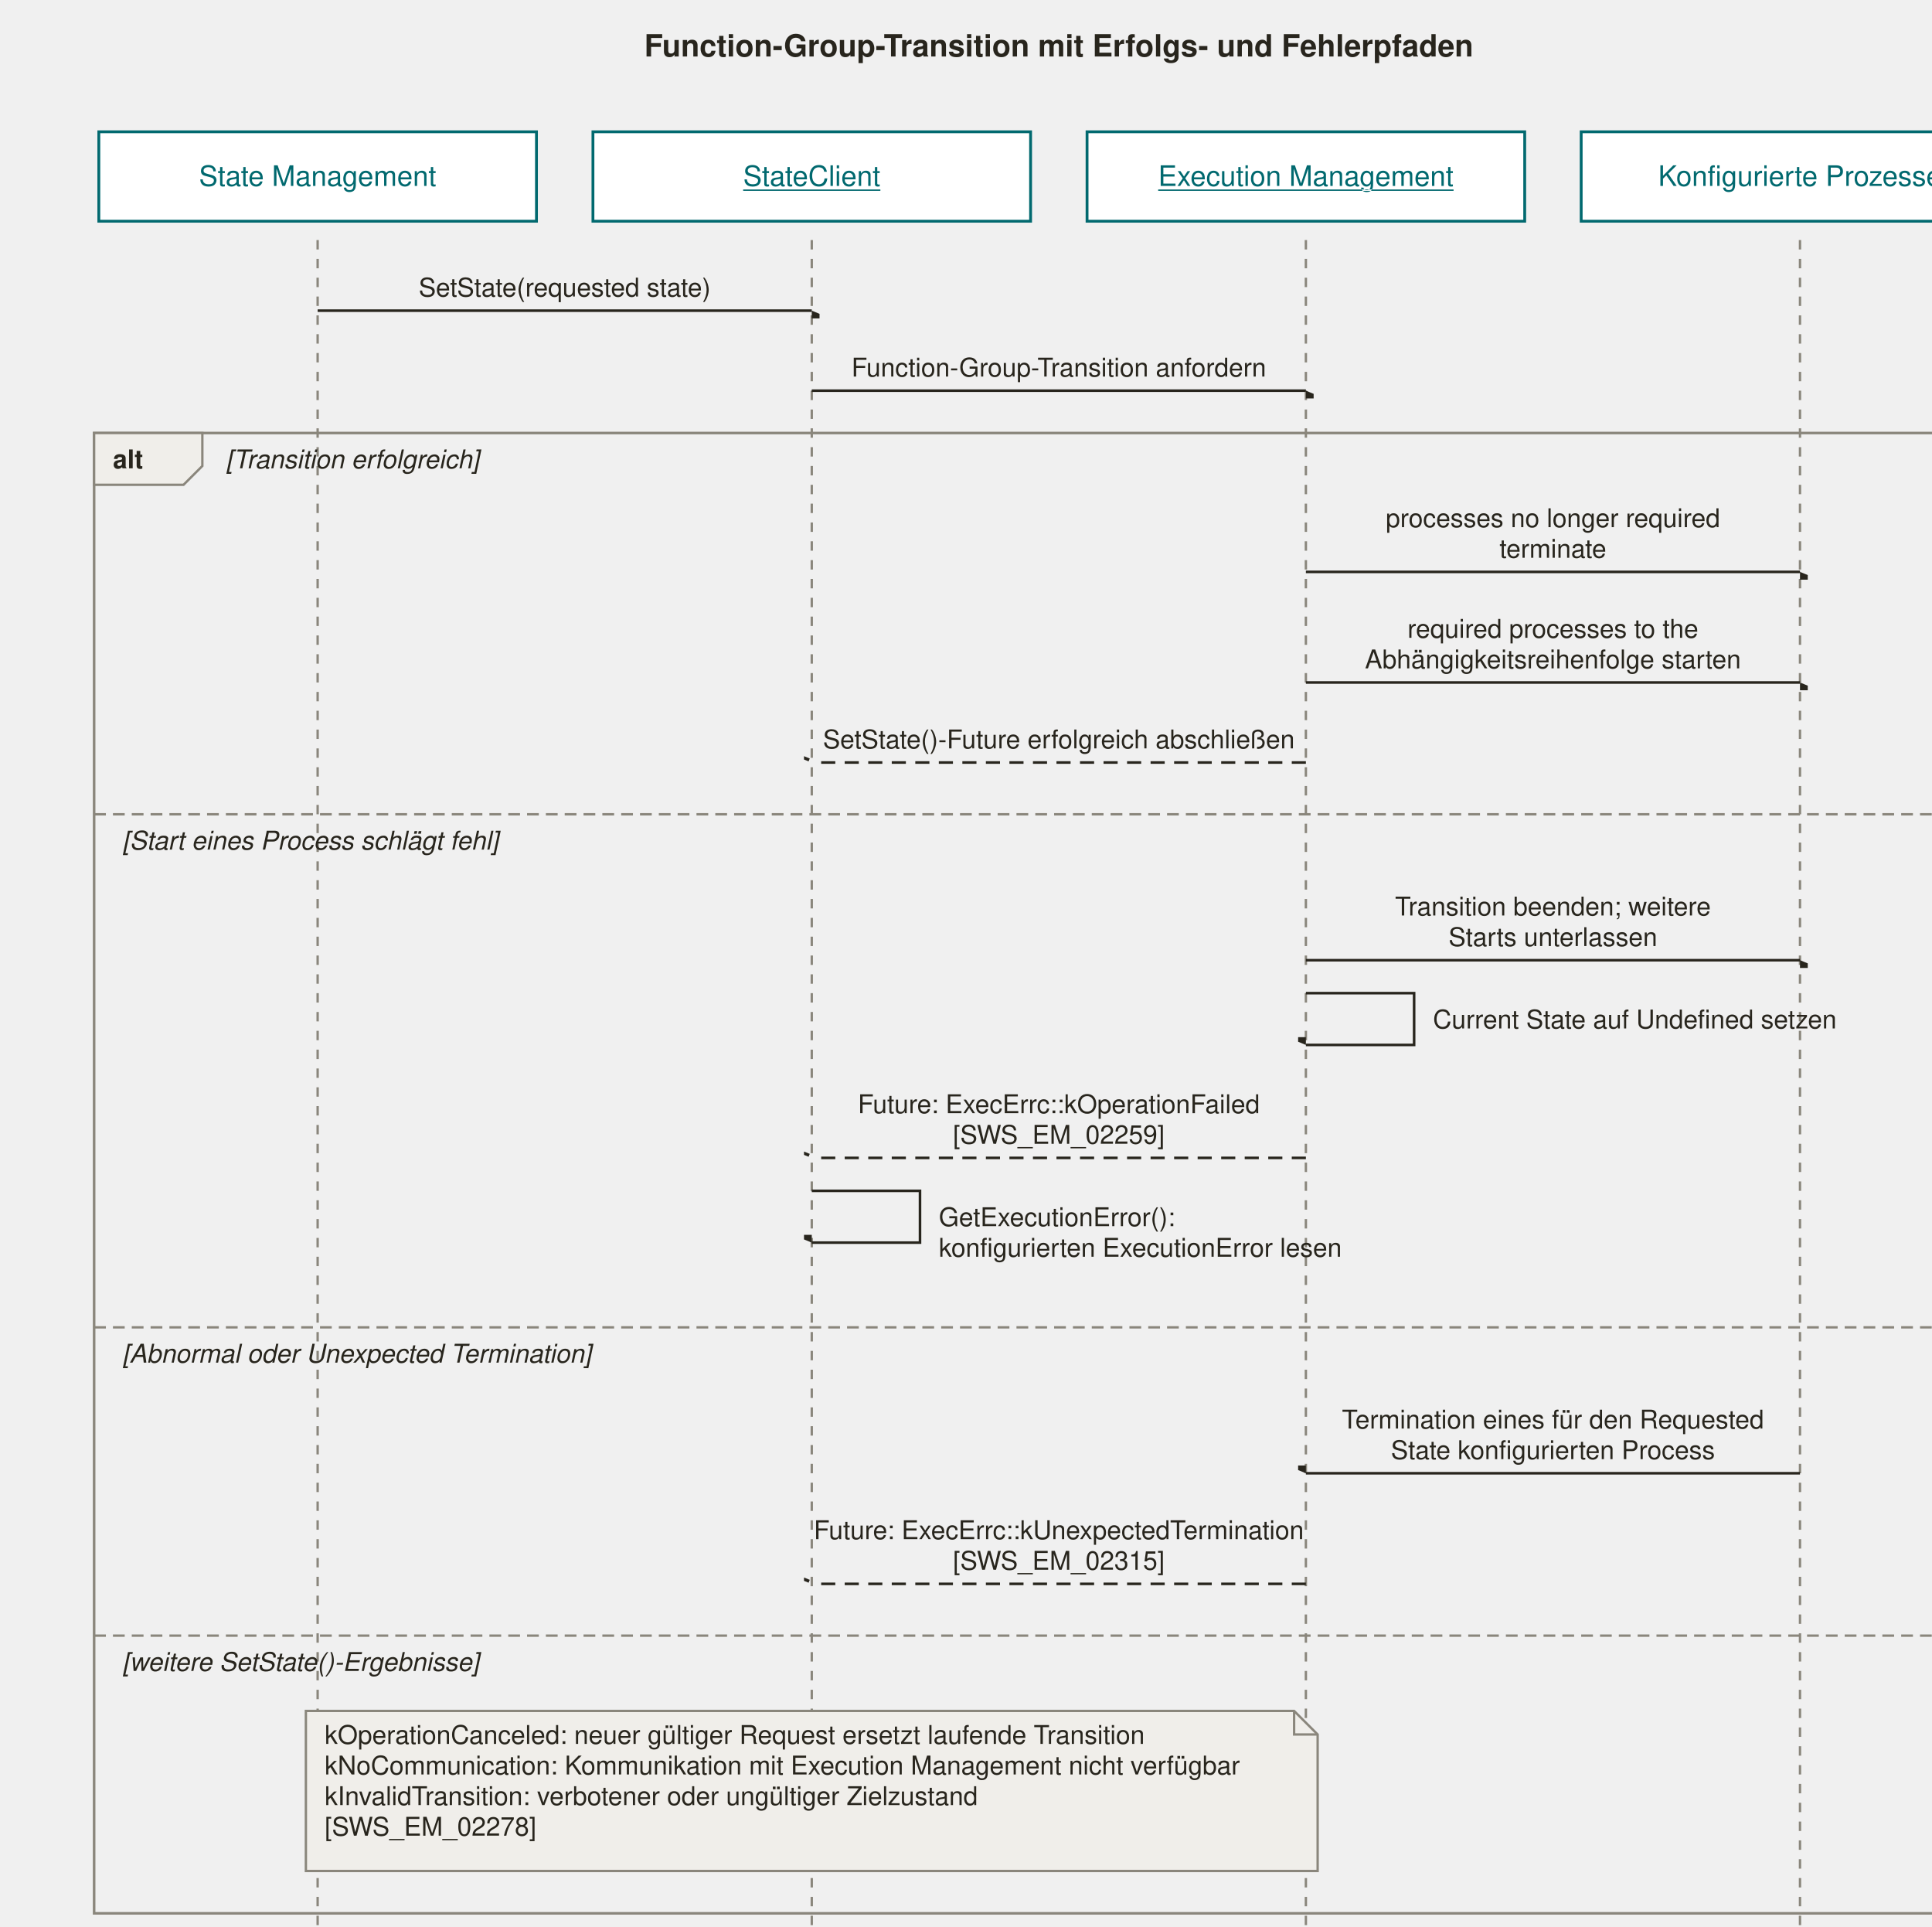
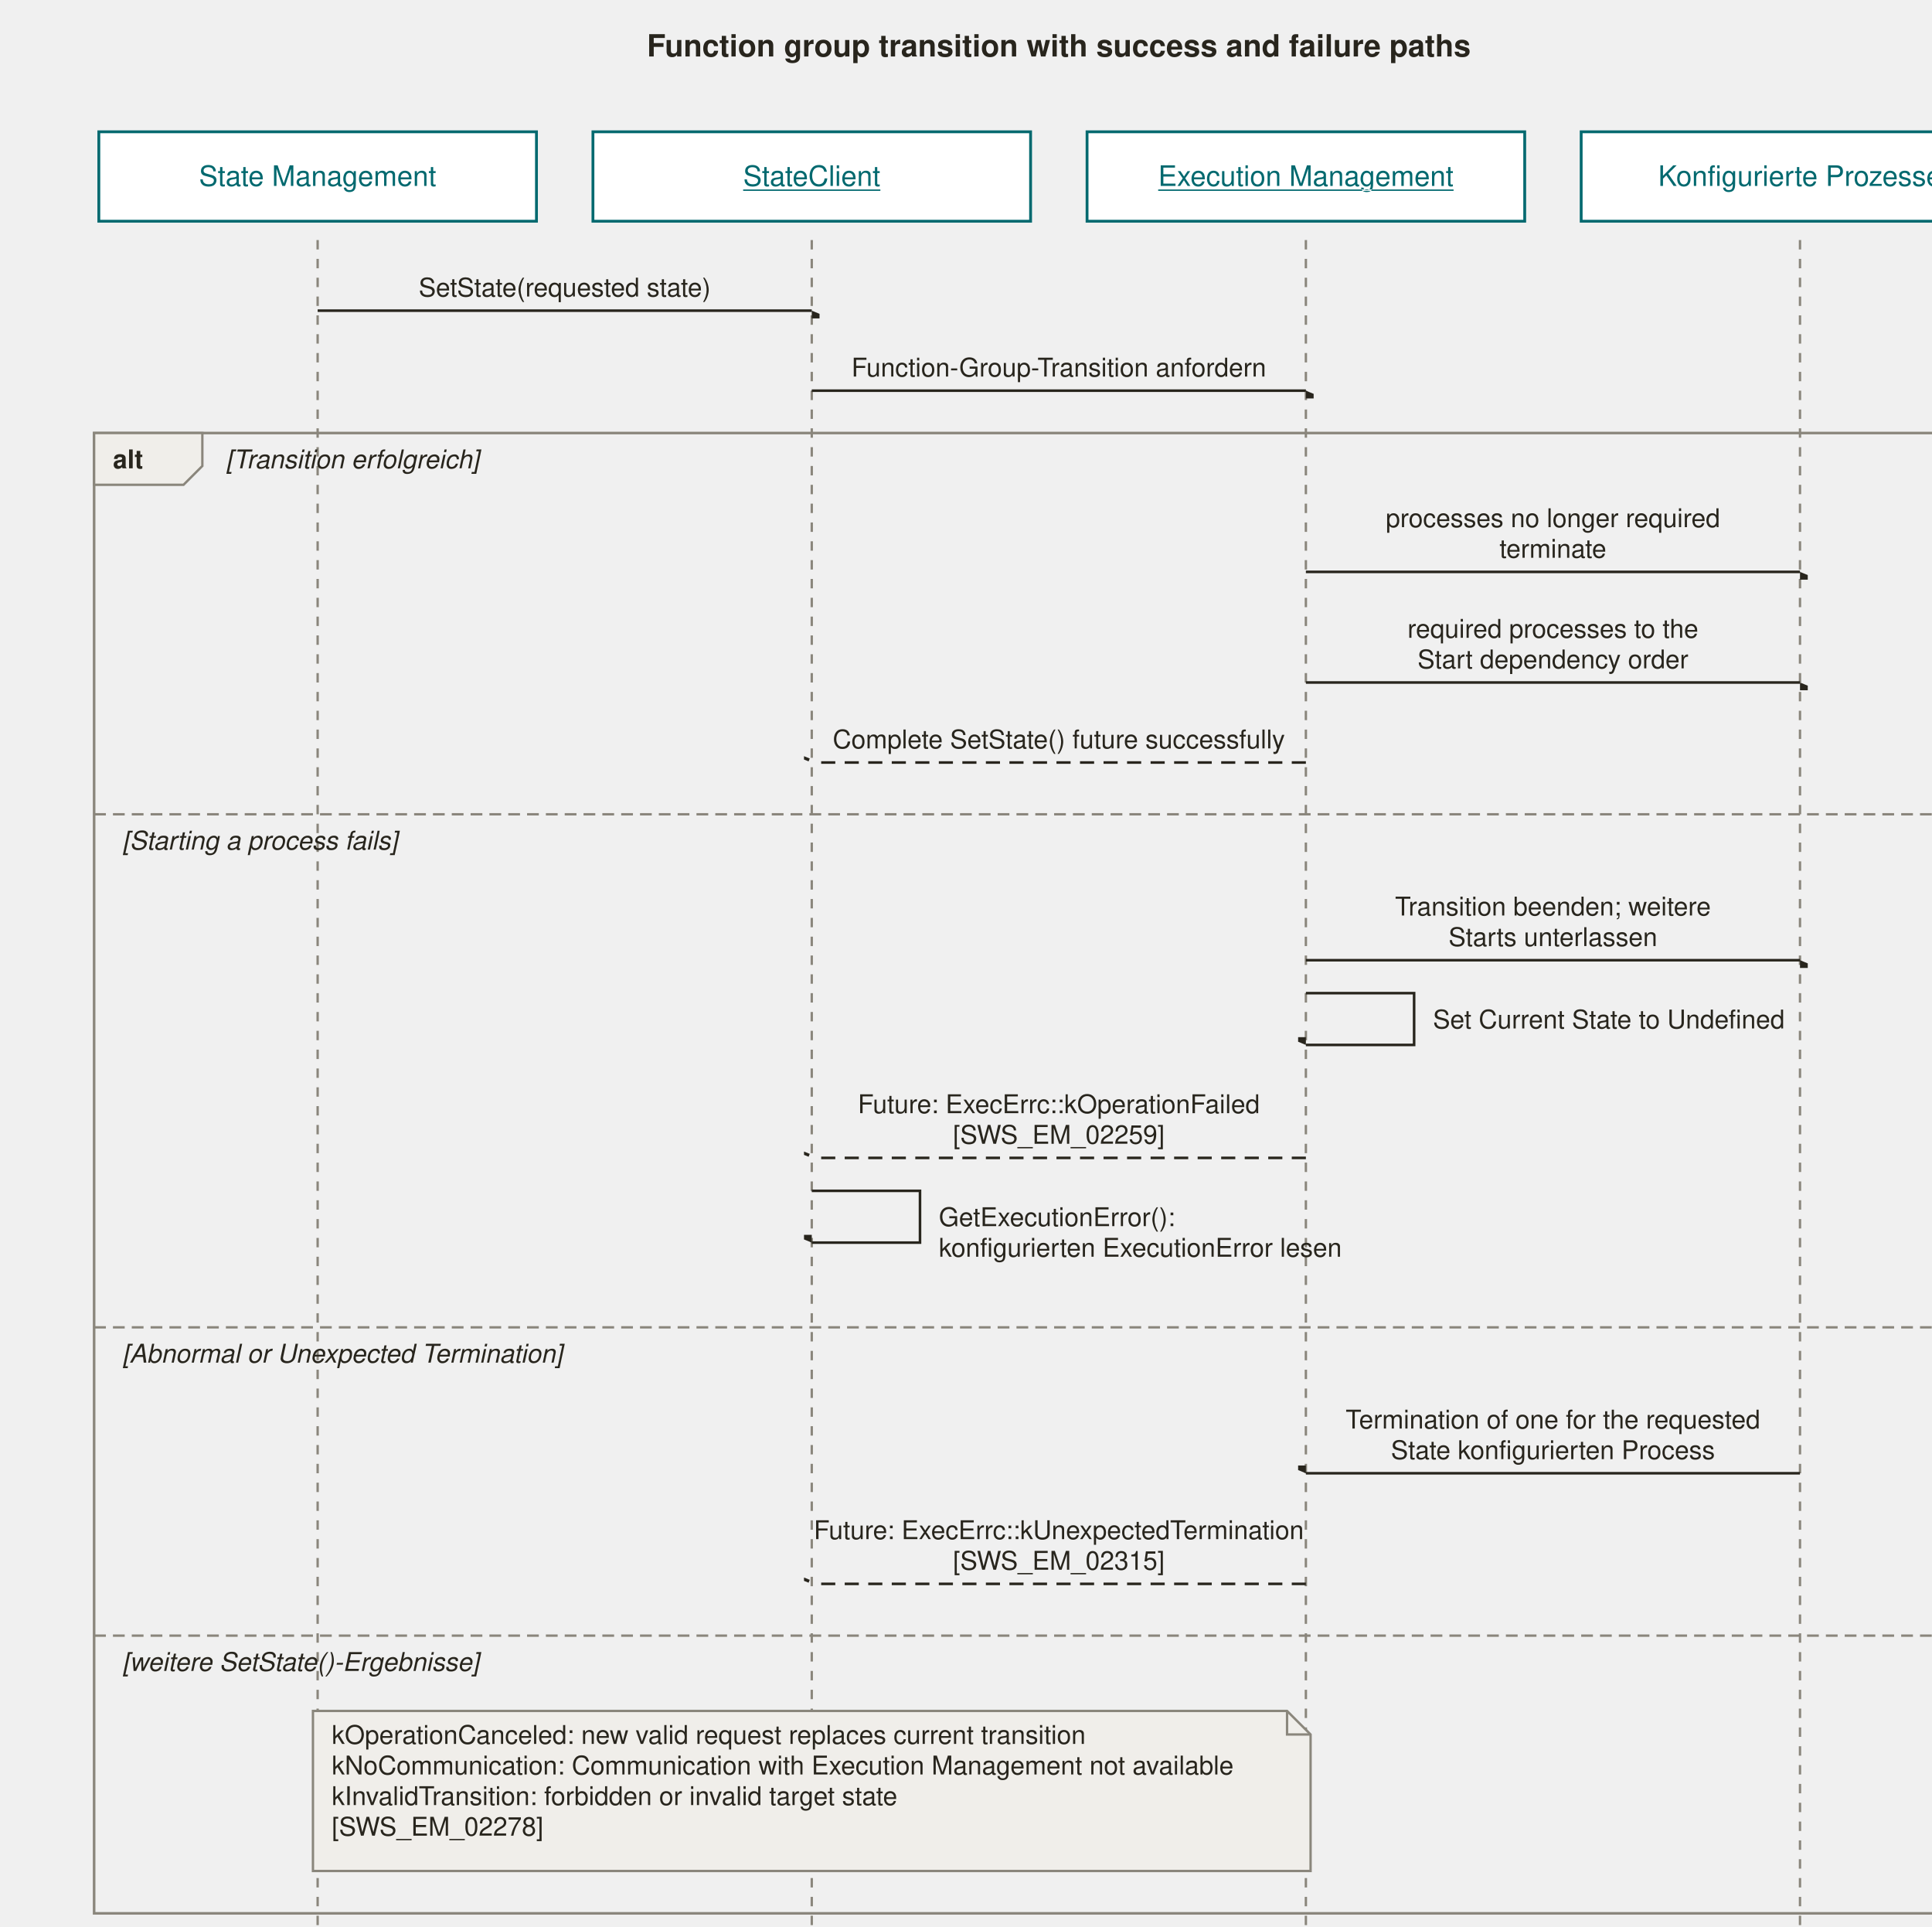
<svg xmlns="http://www.w3.org/2000/svg" viewbox="0 0 900 847" font-family="Helvetica,sans-Serif" style="max-width:900px">
-   <text x="450.0" y="24" text-anchor="middle" font-size="13" font-weight="bold" fill="#28251d">Function-Group-Transition mit Erfolgs- und Fehlerpfaden</text>
+   <text x="450.0" y="24" text-anchor="middle" font-size="13" font-weight="bold" fill="#28251d">Function group transition with success and failure paths</text>
  <line x1="135" y1="102" x2="135" y2="833" stroke="#8a867c" stroke-dasharray="4,4" stroke-width="1" />
  <line x1="345" y1="102" x2="345" y2="833" stroke="#8a867c" stroke-dasharray="4,4" stroke-width="1" />
  <line x1="555" y1="102" x2="555" y2="833" stroke="#8a867c" stroke-dasharray="4,4" stroke-width="1" />
  <line x1="765" y1="102" x2="765" y2="833" stroke="#8a867c" stroke-dasharray="4,4" stroke-width="1" />
  <rect x="42" y="56" width="186" height="38" fill="#ffffff" stroke="#01696f" stroke-width="1.2" />
  <text x="135" y="79.0" text-anchor="middle" font-size="12" fill="#01696f">State Management</text>
  <a class="vis-internal" href="../classes/cl_ara_exec_StateClient_276b21.html">
    <rect x="252" y="56" width="186" height="38" fill="#ffffff" stroke="#01696f" stroke-width="1.2" />
    <text x="345" y="79.0" text-anchor="middle" font-size="12" fill="#01696f" text-decoration="underline">StateClient</text>
  </a>
  <a class="vis-app" href="../modules/exec.html">
    <rect x="462" y="56" width="186" height="38" fill="#ffffff" stroke="#01696f" stroke-width="1.2" />
    <text x="555" y="79.0" text-anchor="middle" font-size="12" fill="#01696f" text-decoration="underline">Execution Management</text>
  </a>
  <rect x="672" y="56" width="186" height="38" fill="#ffffff" stroke="#01696f" stroke-width="1.2" />
  <text x="765" y="79.0" text-anchor="middle" font-size="12" fill="#01696f">Konfigurierte Prozesse</text>
  <defs>
    <marker id="arrF" markerwidth="11" markerheight="9" refx="10" refy="4.5" orient="auto">
      <polygon points="0 0, 11 4.5, 0 9" fill="#28251d" />
    </marker>
    <marker id="arrO" markerwidth="12" markerheight="10" refx="11" refy="5" orient="auto">
      <polyline points="1 1, 11 5, 1 9" fill="none" stroke="#28251d" stroke-width="1.2" />
    </marker>
  </defs>
  <rect x="40" y="184" width="820" height="629" fill="none" stroke="#8a867c" stroke-width="1.1" />
  <text x="240.0" y="126" text-anchor="middle" font-size="11" fill="#28251d">SetState(requested state)</text>
  <line x1="135" y1="132" x2="345" y2="132" stroke="#28251d" stroke-width="1.1" marker-end="url(#arrF)" />
  <text x="450.0" y="160" text-anchor="middle" font-size="11" fill="#28251d">Function-Group-Transition anfordern</text>
  <line x1="345" y1="166" x2="555" y2="166" stroke="#28251d" stroke-width="1.1" marker-end="url(#arrF)" />
  <path d="M 40 184 h 46 v 14 l -8 8 h -38 z" fill="#f0eeea" stroke="#8a867c" stroke-width="1" />
  <text x="48" y="199" font-size="11" font-weight="bold" fill="#28251d">alt</text>
  <text x="96" y="199" font-size="11" font-style="italic" fill="#28251d">[Transition erfolgreich]</text>
  <text x="660.0" y="224" text-anchor="middle" font-size="11" fill="#28251d">processes no longer required</text>
  <text x="660.0" y="237" text-anchor="middle" font-size="11" fill="#28251d">terminate</text>
  <line x1="555" y1="243" x2="765" y2="243" stroke="#28251d" stroke-width="1.1" marker-end="url(#arrF)" />
  <text x="660.0" y="271" text-anchor="middle" font-size="11" fill="#28251d">required processes to the</text>
-   <text x="660.0" y="284" text-anchor="middle" font-size="11" fill="#28251d">Abhängigkeitsreihenfolge starten</text>
+   <text x="660.0" y="284" text-anchor="middle" font-size="11" fill="#28251d">Start dependency order</text>
  <line x1="555" y1="290" x2="765" y2="290" stroke="#28251d" stroke-width="1.1" marker-end="url(#arrF)" />
-   <text x="450.0" y="318" text-anchor="middle" font-size="11" fill="#28251d">SetState()-Future erfolgreich abschließen</text>
+   <text x="450.0" y="318" text-anchor="middle" font-size="11" fill="#28251d">Complete SetState() future successfully</text>
  <line x1="555" y1="324" x2="345" y2="324" stroke="#28251d" stroke-width="1.1" stroke-dasharray="6,4" marker-end="url(#arrO)" />
  <line x1="40" y1="346" x2="860" y2="346" stroke="#8a867c" stroke-width="1" stroke-dasharray="5,3" />
-   <text x="52" y="361" font-size="11" font-style="italic" fill="#28251d">[Start eines Process schlägt fehl]</text>
+   <text x="52" y="361" font-size="11" font-style="italic" fill="#28251d">[Starting a process fails]</text>
  <text x="660.0" y="389" text-anchor="middle" font-size="11" fill="#28251d">Transition beenden; weitere</text>
  <text x="660.0" y="402" text-anchor="middle" font-size="11" fill="#28251d">Starts unterlassen</text>
  <line x1="555" y1="408" x2="765" y2="408" stroke="#28251d" stroke-width="1.1" marker-end="url(#arrF)" />
  <path d="M 555 422 h 46 v 22 h -46" fill="none" stroke="#28251d" stroke-width="1.1" marker-end="url(#arrF)" />
-   <text x="609" y="437" text-anchor="start" font-size="11" fill="#28251d">Current State auf Undefined setzen</text>
+   <text x="609" y="437" text-anchor="start" font-size="11" fill="#28251d">Set Current State to Undefined</text>
  <text x="450.0" y="473" text-anchor="middle" font-size="11" fill="#28251d">Future: ExecErrc::kOperationFailed</text>
  <text x="450.0" y="486" text-anchor="middle" font-size="11" fill="#28251d">[SWS_EM_02259]</text>
  <line x1="555" y1="492" x2="345" y2="492" stroke="#28251d" stroke-width="1.1" stroke-dasharray="6,4" marker-end="url(#arrO)" />
  <path d="M 345 506 h 46 v 22 h -46" fill="none" stroke="#28251d" stroke-width="1.1" marker-end="url(#arrF)" />
  <text x="399" y="521" text-anchor="start" font-size="11" fill="#28251d">GetExecutionError():</text>
  <text x="399" y="534" text-anchor="start" font-size="11" fill="#28251d">konfigurierten ExecutionError lesen</text>
  <line x1="40" y1="564" x2="860" y2="564" stroke="#8a867c" stroke-width="1" stroke-dasharray="5,3" />
-   <text x="52" y="579" font-size="11" font-style="italic" fill="#28251d">[Abnormal oder Unexpected Termination]</text>
-   <text x="660.0" y="607" text-anchor="middle" font-size="11" fill="#28251d">Termination eines für den Requested</text>
+   <text x="52" y="579" font-size="11" font-style="italic" fill="#28251d">[Abnormal or Unexpected Termination]</text>
+   <text x="660.0" y="607" text-anchor="middle" font-size="11" fill="#28251d">Termination of one for the requested</text>
  <text x="660.0" y="620" text-anchor="middle" font-size="11" fill="#28251d">State konfigurierten Process</text>
  <line x1="765" y1="626" x2="555" y2="626" stroke="#28251d" stroke-width="1.1" marker-end="url(#arrF)" />
  <text x="450.0" y="654" text-anchor="middle" font-size="11" fill="#28251d">Future: ExecErrc::kUnexpectedTermination</text>
  <text x="450.0" y="667" text-anchor="middle" font-size="11" fill="#28251d">[SWS_EM_02315]</text>
  <line x1="555" y1="673" x2="345" y2="673" stroke="#28251d" stroke-width="1.1" stroke-dasharray="6,4" marker-end="url(#arrO)" />
  <line x1="40" y1="695" x2="860" y2="695" stroke="#8a867c" stroke-width="1" stroke-dasharray="5,3" />
  <text x="52" y="710" font-size="11" font-style="italic" fill="#28251d">[weitere SetState()-Ergebnisse]</text>
-   <path d="M 130.0 727 h 420 l 10 10 v 58 h -430 z" fill="#f0eeea" stroke="#8a867c" stroke-width="1" />
-   <path d="M 550.0 727 v 10 h 10" fill="none" stroke="#8a867c" stroke-width="1" />
-   <text x="138.0" y="741" font-size="11" fill="#28251d">kOperationCanceled: neuer gültiger Request ersetzt laufende Transition</text>
-   <text x="138.0" y="754" font-size="11" fill="#28251d">kNoCommunication: Kommunikation mit Execution Management nicht verfügbar</text>
-   <text x="138.0" y="767" font-size="11" fill="#28251d">kInvalidTransition: verbotener oder ungültiger Zielzustand</text>
-   <text x="138.0" y="780" font-size="11" fill="#28251d">[SWS_EM_02278]</text>
+   <path d="M 133.0 727 h 414 l 10 10 v 58 h -424 z" fill="#f0eeea" stroke="#8a867c" stroke-width="1" />
+   <path d="M 547.0 727 v 10 h 10" fill="none" stroke="#8a867c" stroke-width="1" />
+   <text x="141.0" y="741" font-size="11" fill="#28251d">kOperationCanceled: new valid request replaces current transition</text>
+   <text x="141.0" y="754" font-size="11" fill="#28251d">kNoCommunication: Communication with Execution Management not available</text>
+   <text x="141.0" y="767" font-size="11" fill="#28251d">kInvalidTransition: forbidden or invalid target state</text>
+   <text x="141.0" y="780" font-size="11" fill="#28251d">[SWS_EM_02278]</text>
</svg>
